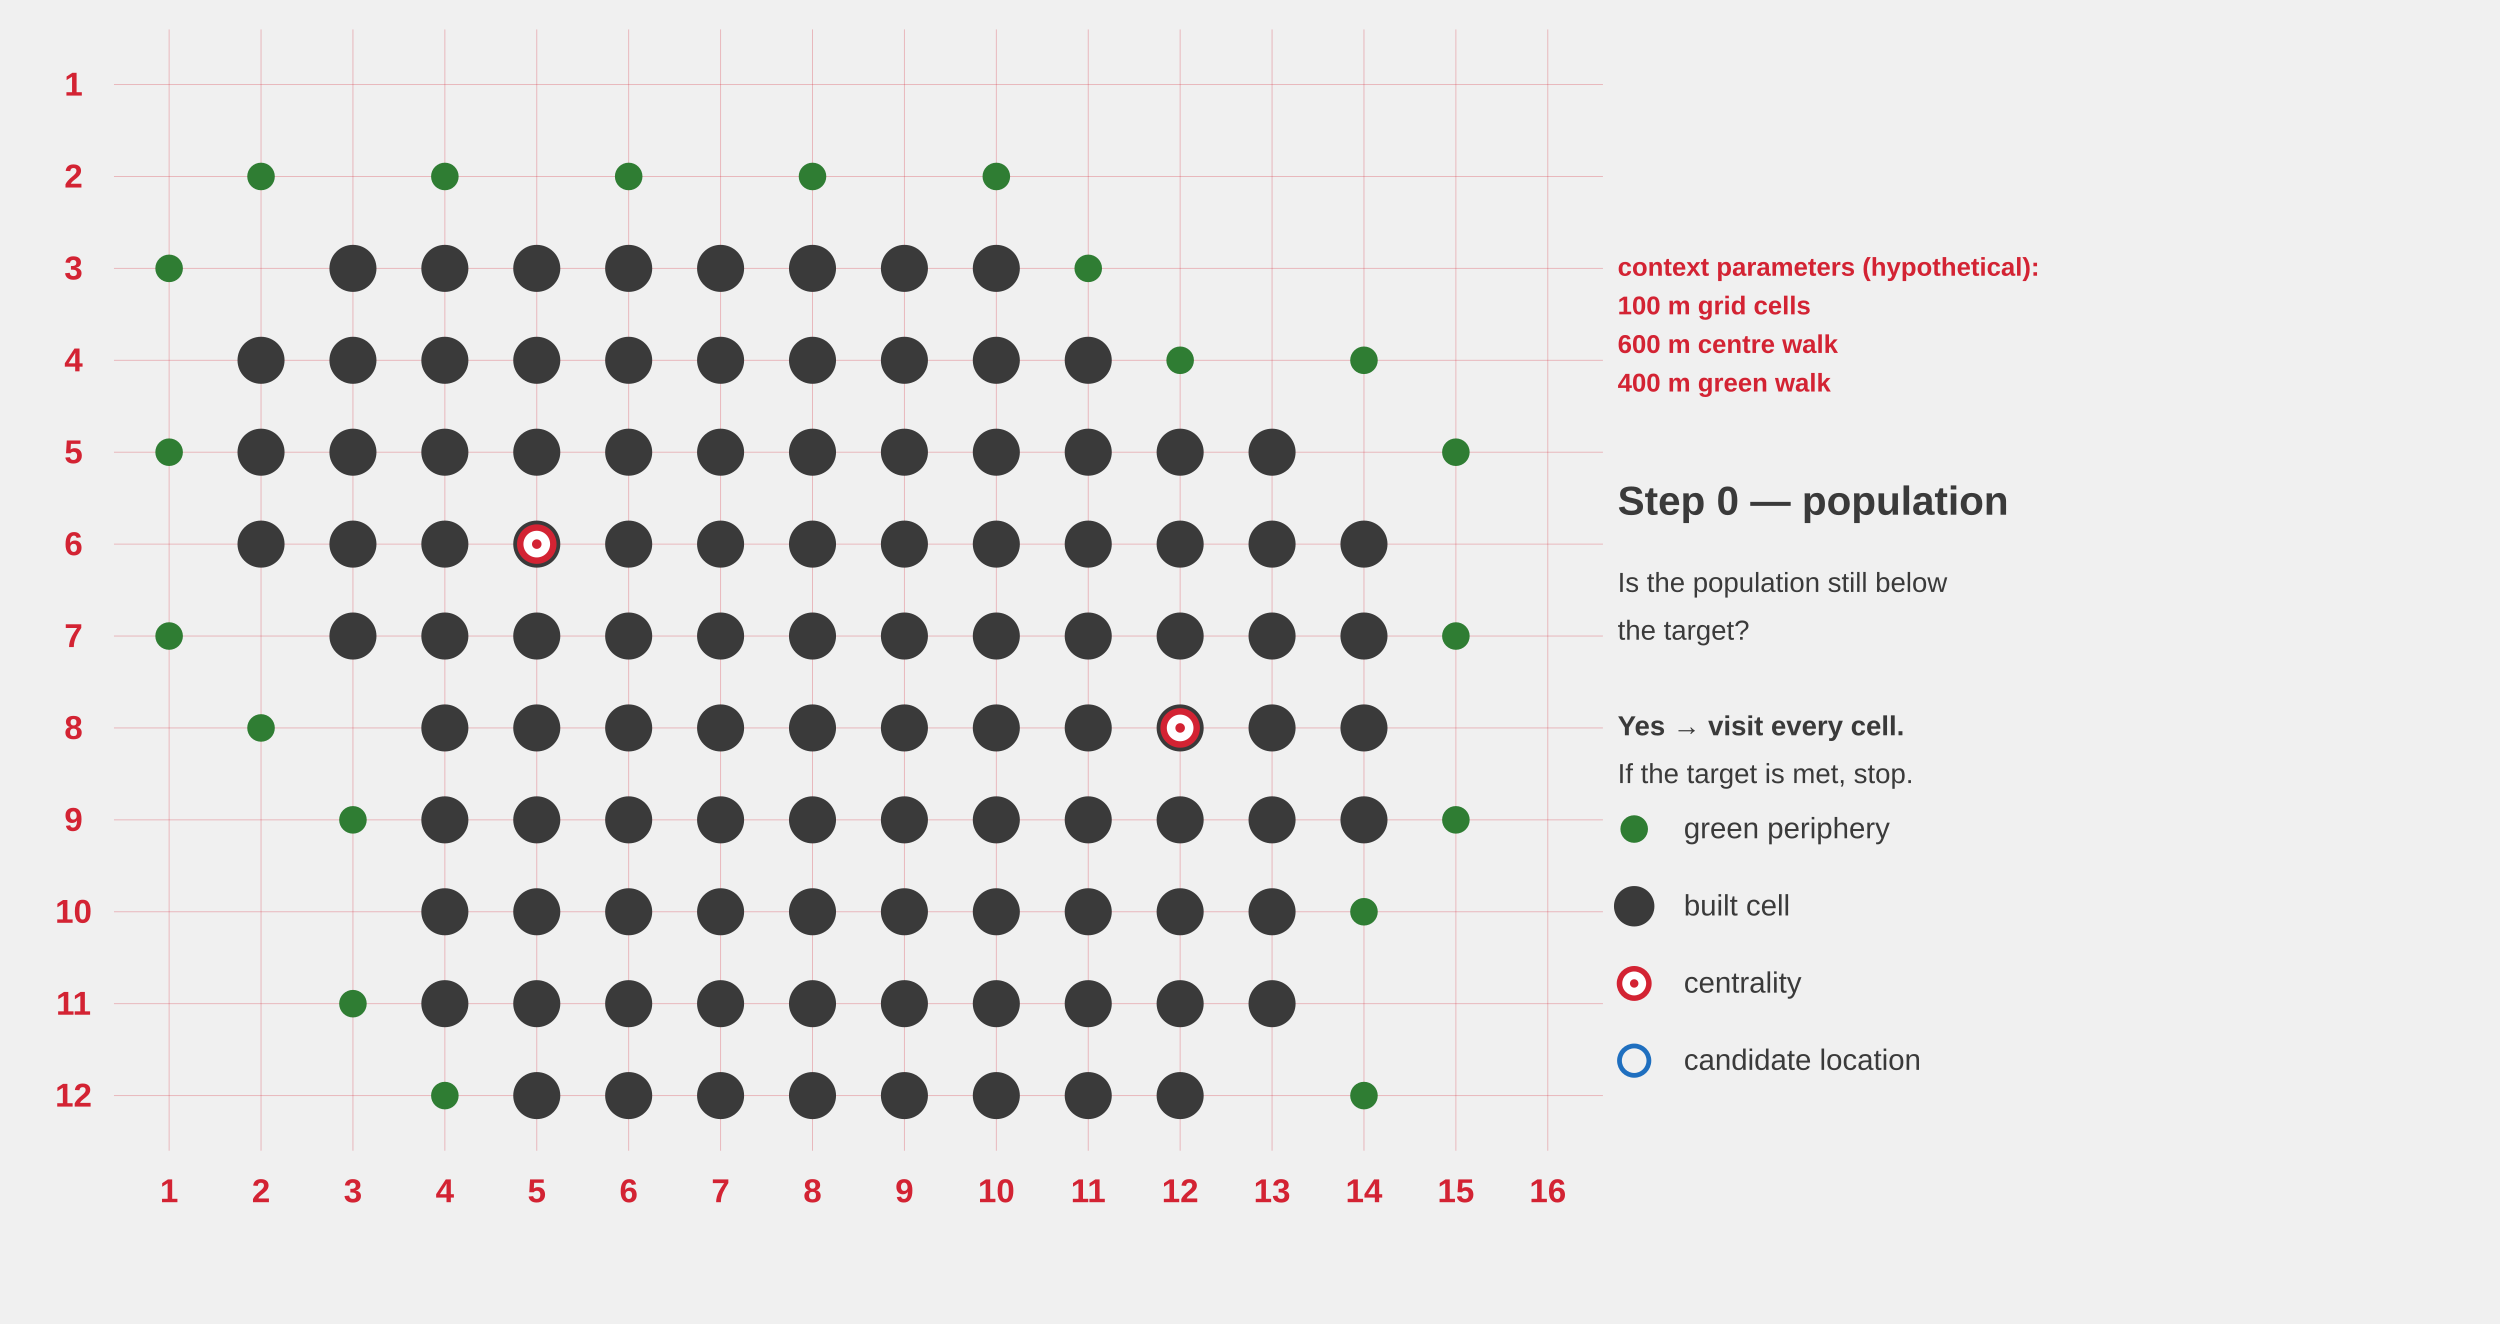
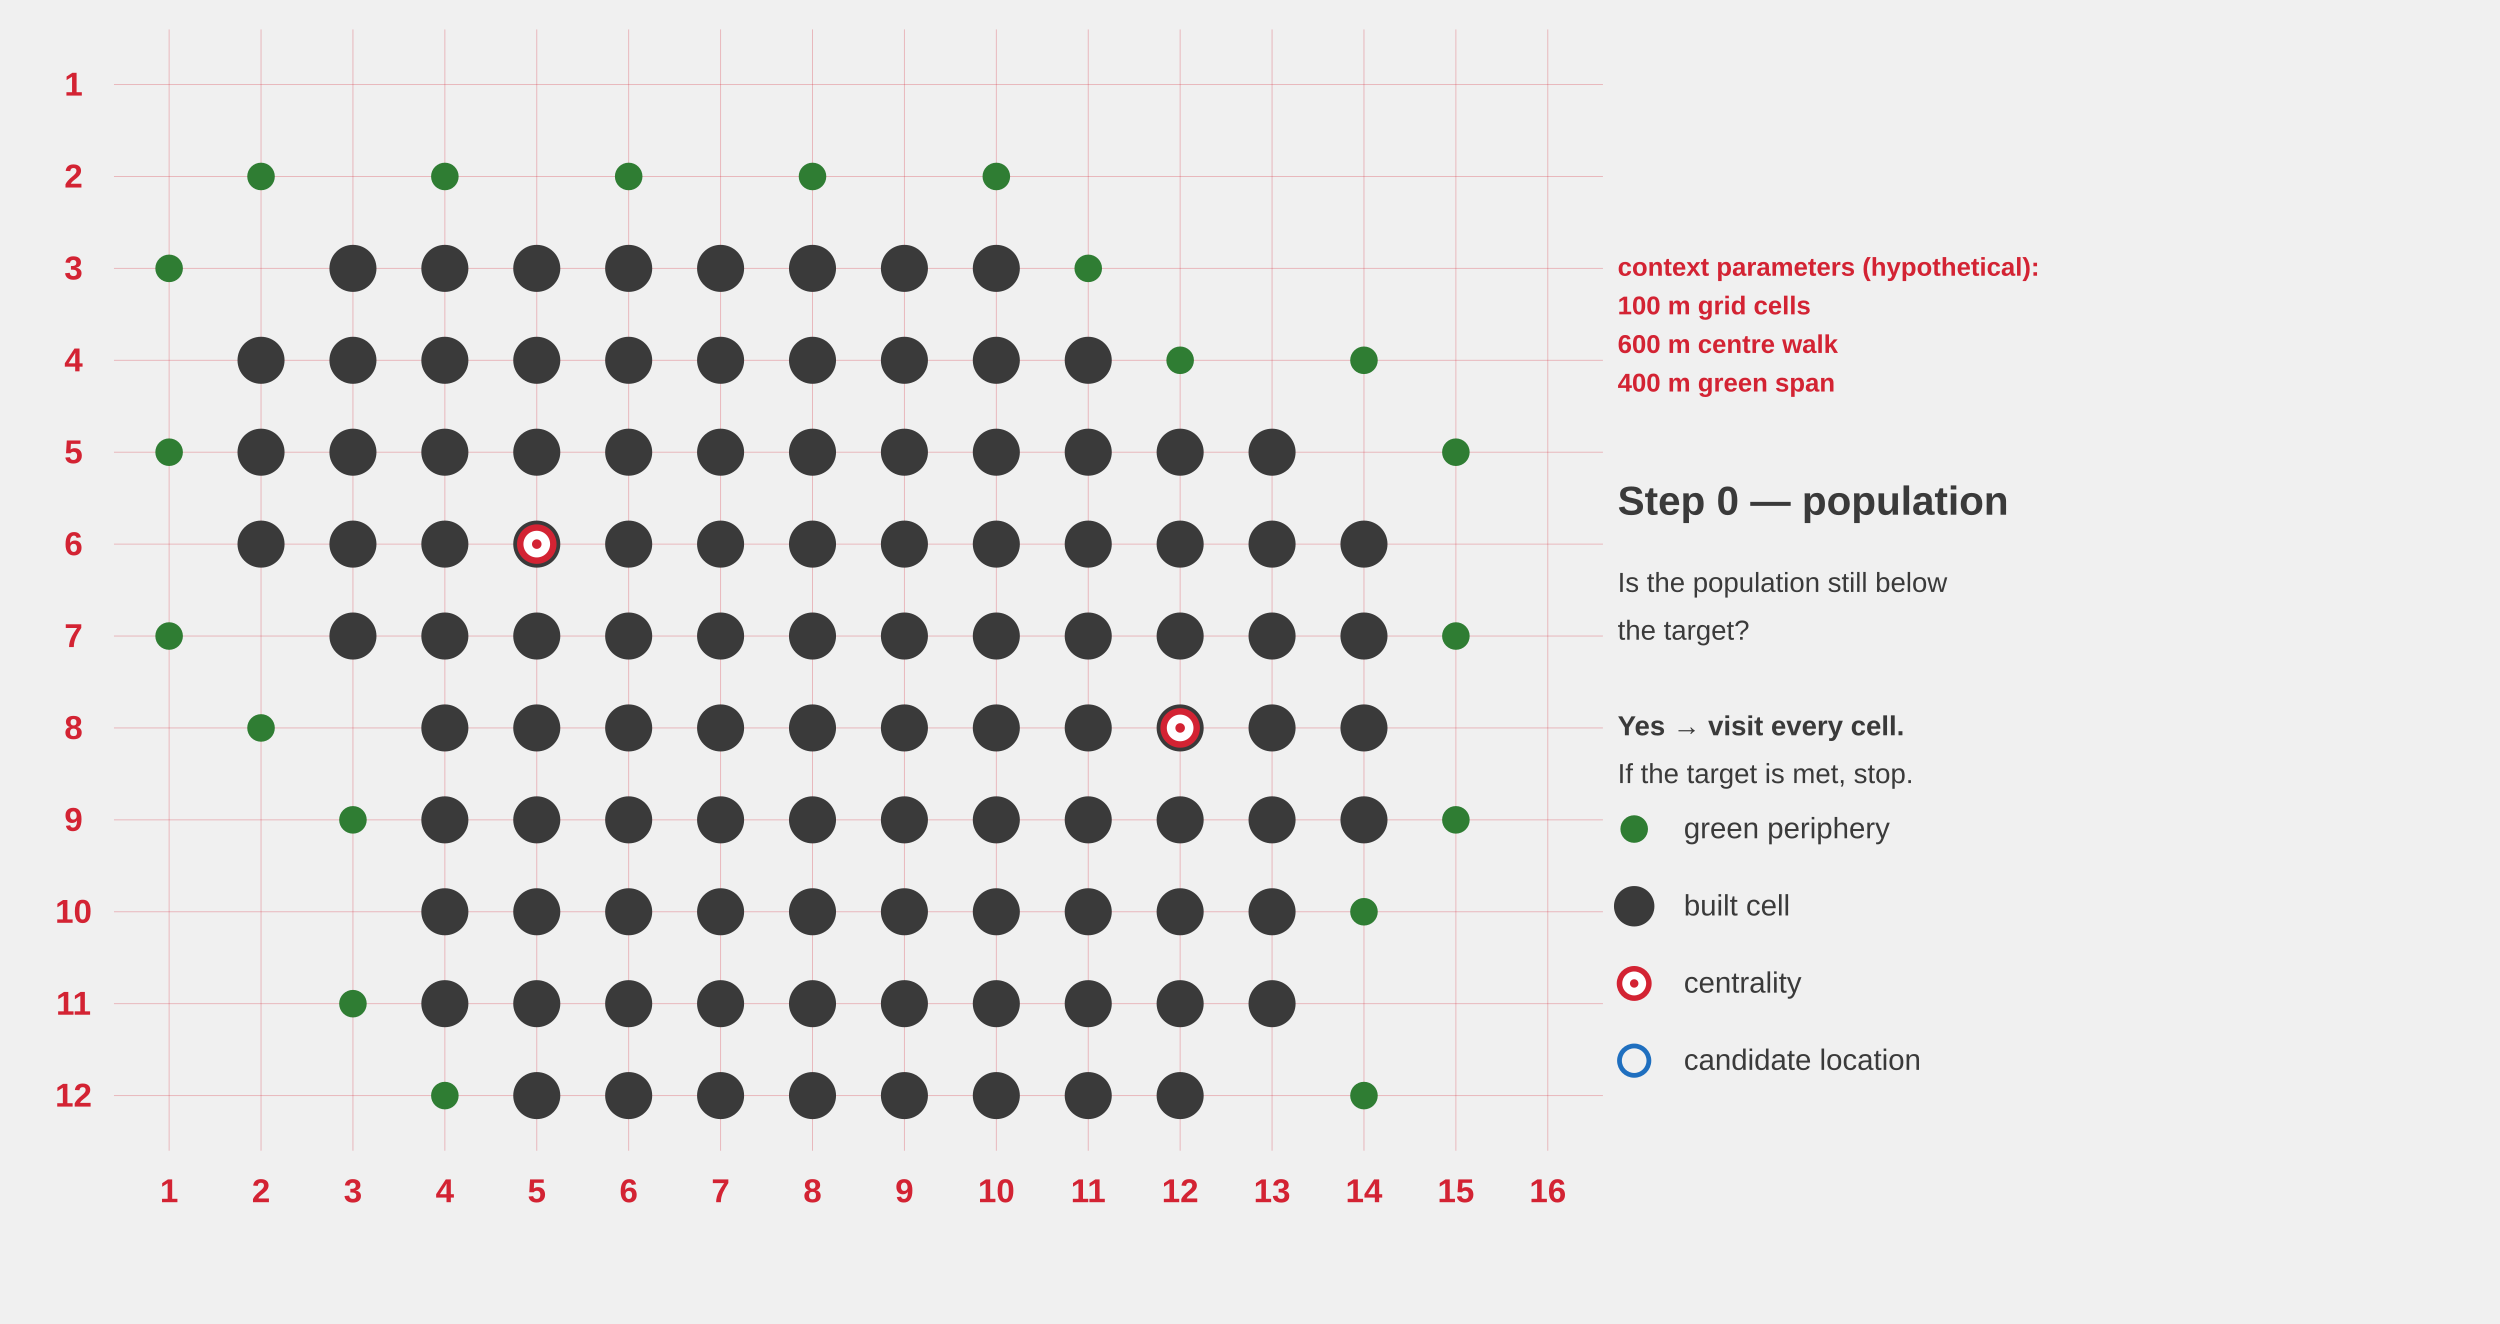
<svg xmlns="http://www.w3.org/2000/svg" viewBox="0 0 1360 720" font-family="Arial, sans-serif">
  <line x1="92.0" y1="16.0" x2="92.0" y2="626.0" stroke="#D32333" stroke-width="0.5" opacity="0.3" />
  <line x1="142.0" y1="16.0" x2="142.0" y2="626.0" stroke="#D32333" stroke-width="0.5" opacity="0.3" />
  <line x1="192.0" y1="16.0" x2="192.0" y2="626.0" stroke="#D32333" stroke-width="0.5" opacity="0.3" />
  <line x1="242.0" y1="16.0" x2="242.0" y2="626.0" stroke="#D32333" stroke-width="0.5" opacity="0.3" />
  <line x1="292.0" y1="16.0" x2="292.0" y2="626.0" stroke="#D32333" stroke-width="0.5" opacity="0.3" />
  <line x1="342.0" y1="16.0" x2="342.0" y2="626.0" stroke="#D32333" stroke-width="0.5" opacity="0.3" />
  <line x1="392.0" y1="16.0" x2="392.0" y2="626.0" stroke="#D32333" stroke-width="0.5" opacity="0.3" />
  <line x1="442.0" y1="16.0" x2="442.0" y2="626.0" stroke="#D32333" stroke-width="0.5" opacity="0.3" />
  <line x1="492.0" y1="16.0" x2="492.0" y2="626.0" stroke="#D32333" stroke-width="0.5" opacity="0.3" />
  <line x1="542.0" y1="16.0" x2="542.0" y2="626.0" stroke="#D32333" stroke-width="0.5" opacity="0.3" />
  <line x1="592.0" y1="16.0" x2="592.0" y2="626.0" stroke="#D32333" stroke-width="0.5" opacity="0.3" />
  <line x1="642.0" y1="16.0" x2="642.0" y2="626.0" stroke="#D32333" stroke-width="0.5" opacity="0.3" />
  <line x1="692.0" y1="16.0" x2="692.0" y2="626.0" stroke="#D32333" stroke-width="0.5" opacity="0.3" />
  <line x1="742.0" y1="16.0" x2="742.0" y2="626.0" stroke="#D32333" stroke-width="0.5" opacity="0.3" />
  <line x1="792.0" y1="16.0" x2="792.0" y2="626.0" stroke="#D32333" stroke-width="0.5" opacity="0.3" />
  <line x1="842.0" y1="16.0" x2="842.0" y2="626.0" stroke="#D32333" stroke-width="0.5" opacity="0.3" />
  <line x1="62.0" y1="46.0" x2="872.0" y2="46.0" stroke="#D32333" stroke-width="0.5" opacity="0.3" />
  <line x1="62.0" y1="96.0" x2="872.0" y2="96.0" stroke="#D32333" stroke-width="0.5" opacity="0.3" />
  <line x1="62.0" y1="146.0" x2="872.0" y2="146.0" stroke="#D32333" stroke-width="0.5" opacity="0.3" />
  <line x1="62.0" y1="196.0" x2="872.0" y2="196.0" stroke="#D32333" stroke-width="0.5" opacity="0.3" />
  <line x1="62.0" y1="246.0" x2="872.0" y2="246.0" stroke="#D32333" stroke-width="0.5" opacity="0.3" />
  <line x1="62.0" y1="296.0" x2="872.0" y2="296.0" stroke="#D32333" stroke-width="0.5" opacity="0.3" />
  <line x1="62.0" y1="346.0" x2="872.0" y2="346.0" stroke="#D32333" stroke-width="0.5" opacity="0.3" />
  <line x1="62.0" y1="396.0" x2="872.0" y2="396.0" stroke="#D32333" stroke-width="0.5" opacity="0.3" />
  <line x1="62.0" y1="446.0" x2="872.0" y2="446.0" stroke="#D32333" stroke-width="0.5" opacity="0.3" />
  <line x1="62.0" y1="496.0" x2="872.0" y2="496.0" stroke="#D32333" stroke-width="0.5" opacity="0.3" />
  <line x1="62.0" y1="546.0" x2="872.0" y2="546.0" stroke="#D32333" stroke-width="0.5" opacity="0.3" />
  <line x1="62.0" y1="596.0" x2="872.0" y2="596.0" stroke="#D32333" stroke-width="0.5" opacity="0.3" />
  <text x="92.0" y="654.0" fill="#D32333" font-weight="800" font-size="18" text-anchor="middle">1</text>
  <text x="142.0" y="654.0" fill="#D32333" font-weight="800" font-size="18" text-anchor="middle">2</text>
  <text x="192.0" y="654.0" fill="#D32333" font-weight="800" font-size="18" text-anchor="middle">3</text>
  <text x="242.0" y="654.0" fill="#D32333" font-weight="800" font-size="18" text-anchor="middle">4</text>
  <text x="292.0" y="654.0" fill="#D32333" font-weight="800" font-size="18" text-anchor="middle">5</text>
  <text x="342.0" y="654.0" fill="#D32333" font-weight="800" font-size="18" text-anchor="middle">6</text>
  <text x="392.0" y="654.0" fill="#D32333" font-weight="800" font-size="18" text-anchor="middle">7</text>
  <text x="442.0" y="654.0" fill="#D32333" font-weight="800" font-size="18" text-anchor="middle">8</text>
  <text x="492.0" y="654.0" fill="#D32333" font-weight="800" font-size="18" text-anchor="middle">9</text>
  <text x="542.0" y="654.0" fill="#D32333" font-weight="800" font-size="18" text-anchor="middle">10</text>
  <text x="592.0" y="654.0" fill="#D32333" font-weight="800" font-size="18" text-anchor="middle">11</text>
  <text x="642.0" y="654.0" fill="#D32333" font-weight="800" font-size="18" text-anchor="middle">12</text>
  <text x="692.0" y="654.0" fill="#D32333" font-weight="800" font-size="18" text-anchor="middle">13</text>
  <text x="742.0" y="654.0" fill="#D32333" font-weight="800" font-size="18" text-anchor="middle">14</text>
  <text x="792.0" y="654.0" fill="#D32333" font-weight="800" font-size="18" text-anchor="middle">15</text>
  <text x="842.0" y="654.0" fill="#D32333" font-weight="800" font-size="18" text-anchor="middle">16</text>
  <text x="40.0" y="52.0" fill="#D32333" font-weight="800" font-size="18" text-anchor="middle">1</text>
  <text x="40.0" y="102.0" fill="#D32333" font-weight="800" font-size="18" text-anchor="middle">2</text>
  <text x="40.0" y="152.0" fill="#D32333" font-weight="800" font-size="18" text-anchor="middle">3</text>
  <text x="40.0" y="202.0" fill="#D32333" font-weight="800" font-size="18" text-anchor="middle">4</text>
  <text x="40.0" y="252.0" fill="#D32333" font-weight="800" font-size="18" text-anchor="middle">5</text>
  <text x="40.0" y="302.0" fill="#D32333" font-weight="800" font-size="18" text-anchor="middle">6</text>
  <text x="40.0" y="352.0" fill="#D32333" font-weight="800" font-size="18" text-anchor="middle">7</text>
  <text x="40.0" y="402.0" fill="#D32333" font-weight="800" font-size="18" text-anchor="middle">8</text>
  <text x="40.0" y="452.0" fill="#D32333" font-weight="800" font-size="18" text-anchor="middle">9</text>
  <text x="40.0" y="502.0" fill="#D32333" font-weight="800" font-size="18" text-anchor="middle">10</text>
  <text x="40.0" y="552.0" fill="#D32333" font-weight="800" font-size="18" text-anchor="middle">11</text>
  <text x="40.0" y="602.0" fill="#D32333" font-weight="800" font-size="18" text-anchor="middle">12</text>
  <circle cx="142.0" cy="96.0" r="7.5" fill="#2f7d33" />
  <circle cx="242.0" cy="96.0" r="7.5" fill="#2f7d33" />
  <circle cx="342.0" cy="96.0" r="7.5" fill="#2f7d33" />
  <circle cx="442.0" cy="96.0" r="7.5" fill="#2f7d33" />
  <circle cx="542.0" cy="96.0" r="7.5" fill="#2f7d33" />
  <circle cx="92.0" cy="146.0" r="7.5" fill="#2f7d33" />
  <circle cx="192.0" cy="146.0" r="12.8" fill="#3a3a3a" />
  <circle cx="242.0" cy="146.0" r="12.8" fill="#3a3a3a" />
  <circle cx="292.0" cy="146.0" r="12.8" fill="#3a3a3a" />
  <circle cx="342.0" cy="146.0" r="12.8" fill="#3a3a3a" />
  <circle cx="392.0" cy="146.0" r="12.8" fill="#3a3a3a" />
  <circle cx="442.0" cy="146.0" r="12.8" fill="#3a3a3a" />
  <circle cx="492.0" cy="146.0" r="12.8" fill="#3a3a3a" />
  <circle cx="542.0" cy="146.0" r="12.8" fill="#3a3a3a" />
  <circle cx="592.0" cy="146.0" r="7.5" fill="#2f7d33" />
  <circle cx="142.0" cy="196.0" r="12.8" fill="#3a3a3a" />
  <circle cx="192.0" cy="196.0" r="12.8" fill="#3a3a3a" />
  <circle cx="242.0" cy="196.0" r="12.8" fill="#3a3a3a" />
  <circle cx="292.0" cy="196.0" r="12.8" fill="#3a3a3a" />
  <circle cx="342.0" cy="196.0" r="12.8" fill="#3a3a3a" />
  <circle cx="392.0" cy="196.0" r="12.8" fill="#3a3a3a" />
  <circle cx="442.0" cy="196.0" r="12.8" fill="#3a3a3a" />
  <circle cx="492.0" cy="196.0" r="12.8" fill="#3a3a3a" />
  <circle cx="542.0" cy="196.0" r="12.8" fill="#3a3a3a" />
  <circle cx="592.0" cy="196.0" r="12.8" fill="#3a3a3a" />
  <circle cx="642.0" cy="196.0" r="7.5" fill="#2f7d33" />
  <circle cx="742.0" cy="196.0" r="7.5" fill="#2f7d33" />
  <circle cx="92.0" cy="246.0" r="7.5" fill="#2f7d33" />
  <circle cx="142.0" cy="246.0" r="12.8" fill="#3a3a3a" />
  <circle cx="192.0" cy="246.0" r="12.8" fill="#3a3a3a" />
  <circle cx="242.0" cy="246.0" r="12.8" fill="#3a3a3a" />
  <circle cx="292.0" cy="246.0" r="12.8" fill="#3a3a3a" />
  <circle cx="342.0" cy="246.0" r="12.8" fill="#3a3a3a" />
  <circle cx="392.0" cy="246.0" r="12.8" fill="#3a3a3a" />
  <circle cx="442.0" cy="246.0" r="12.8" fill="#3a3a3a" />
  <circle cx="492.0" cy="246.0" r="12.8" fill="#3a3a3a" />
  <circle cx="542.0" cy="246.0" r="12.8" fill="#3a3a3a" />
  <circle cx="592.0" cy="246.0" r="12.8" fill="#3a3a3a" />
  <circle cx="642.0" cy="246.0" r="12.8" fill="#3a3a3a" />
  <circle cx="692.0" cy="246.0" r="12.8" fill="#3a3a3a" />
  <circle cx="792.0" cy="246.0" r="7.5" fill="#2f7d33" />
  <circle cx="142.0" cy="296.0" r="12.8" fill="#3a3a3a" />
  <circle cx="192.0" cy="296.0" r="12.8" fill="#3a3a3a" />
  <circle cx="242.0" cy="296.0" r="12.8" fill="#3a3a3a" />
  <circle cx="292.0" cy="296.0" r="12.8" fill="#3a3a3a" />
  <circle cx="342.0" cy="296.0" r="12.8" fill="#3a3a3a" />
  <circle cx="392.0" cy="296.0" r="12.8" fill="#3a3a3a" />
  <circle cx="442.0" cy="296.0" r="12.8" fill="#3a3a3a" />
  <circle cx="492.0" cy="296.0" r="12.8" fill="#3a3a3a" />
  <circle cx="542.0" cy="296.0" r="12.8" fill="#3a3a3a" />
  <circle cx="592.0" cy="296.0" r="12.8" fill="#3a3a3a" />
  <circle cx="642.0" cy="296.0" r="12.8" fill="#3a3a3a" />
  <circle cx="692.0" cy="296.0" r="12.8" fill="#3a3a3a" />
  <circle cx="742.0" cy="296.0" r="12.8" fill="#3a3a3a" />
  <circle cx="92.0" cy="346.0" r="7.5" fill="#2f7d33" />
  <circle cx="192.0" cy="346.0" r="12.8" fill="#3a3a3a" />
  <circle cx="242.0" cy="346.0" r="12.8" fill="#3a3a3a" />
  <circle cx="292.0" cy="346.0" r="12.8" fill="#3a3a3a" />
  <circle cx="342.0" cy="346.0" r="12.8" fill="#3a3a3a" />
  <circle cx="392.0" cy="346.0" r="12.8" fill="#3a3a3a" />
  <circle cx="442.0" cy="346.0" r="12.8" fill="#3a3a3a" />
  <circle cx="492.0" cy="346.0" r="12.8" fill="#3a3a3a" />
  <circle cx="542.0" cy="346.0" r="12.8" fill="#3a3a3a" />
  <circle cx="592.0" cy="346.0" r="12.8" fill="#3a3a3a" />
  <circle cx="642.0" cy="346.0" r="12.8" fill="#3a3a3a" />
  <circle cx="692.0" cy="346.0" r="12.8" fill="#3a3a3a" />
  <circle cx="742.0" cy="346.0" r="12.8" fill="#3a3a3a" />
  <circle cx="792.0" cy="346.0" r="7.5" fill="#2f7d33" />
  <circle cx="142.0" cy="396.0" r="7.5" fill="#2f7d33" />
  <circle cx="242.0" cy="396.0" r="12.8" fill="#3a3a3a" />
  <circle cx="292.0" cy="396.0" r="12.8" fill="#3a3a3a" />
  <circle cx="342.0" cy="396.0" r="12.8" fill="#3a3a3a" />
  <circle cx="392.0" cy="396.0" r="12.8" fill="#3a3a3a" />
  <circle cx="442.0" cy="396.0" r="12.8" fill="#3a3a3a" />
  <circle cx="492.0" cy="396.0" r="12.8" fill="#3a3a3a" />
  <circle cx="542.0" cy="396.0" r="12.8" fill="#3a3a3a" />
  <circle cx="592.0" cy="396.0" r="12.8" fill="#3a3a3a" />
  <circle cx="642.0" cy="396.0" r="12.8" fill="#3a3a3a" />
  <circle cx="692.0" cy="396.0" r="12.8" fill="#3a3a3a" />
  <circle cx="742.0" cy="396.0" r="12.8" fill="#3a3a3a" />
  <circle cx="192.0" cy="446.0" r="7.5" fill="#2f7d33" />
  <circle cx="242.0" cy="446.0" r="12.8" fill="#3a3a3a" />
  <circle cx="292.0" cy="446.0" r="12.8" fill="#3a3a3a" />
  <circle cx="342.0" cy="446.0" r="12.8" fill="#3a3a3a" />
  <circle cx="392.0" cy="446.0" r="12.8" fill="#3a3a3a" />
  <circle cx="442.0" cy="446.0" r="12.8" fill="#3a3a3a" />
  <circle cx="492.0" cy="446.0" r="12.8" fill="#3a3a3a" />
  <circle cx="542.0" cy="446.0" r="12.8" fill="#3a3a3a" />
  <circle cx="592.0" cy="446.0" r="12.8" fill="#3a3a3a" />
  <circle cx="642.0" cy="446.0" r="12.8" fill="#3a3a3a" />
  <circle cx="692.0" cy="446.0" r="12.8" fill="#3a3a3a" />
  <circle cx="742.0" cy="446.0" r="12.8" fill="#3a3a3a" />
  <circle cx="792.0" cy="446.0" r="7.5" fill="#2f7d33" />
  <circle cx="242.0" cy="496.0" r="12.8" fill="#3a3a3a" />
  <circle cx="292.0" cy="496.0" r="12.8" fill="#3a3a3a" />
  <circle cx="342.0" cy="496.0" r="12.8" fill="#3a3a3a" />
  <circle cx="392.0" cy="496.0" r="12.8" fill="#3a3a3a" />
  <circle cx="442.0" cy="496.0" r="12.8" fill="#3a3a3a" />
  <circle cx="492.0" cy="496.0" r="12.8" fill="#3a3a3a" />
  <circle cx="542.0" cy="496.0" r="12.8" fill="#3a3a3a" />
  <circle cx="592.0" cy="496.0" r="12.8" fill="#3a3a3a" />
  <circle cx="642.0" cy="496.0" r="12.8" fill="#3a3a3a" />
  <circle cx="692.0" cy="496.0" r="12.8" fill="#3a3a3a" />
  <circle cx="742.0" cy="496.0" r="7.5" fill="#2f7d33" />
  <circle cx="192.0" cy="546.0" r="7.5" fill="#2f7d33" />
  <circle cx="242.0" cy="546.0" r="12.8" fill="#3a3a3a" />
  <circle cx="292.0" cy="546.0" r="12.8" fill="#3a3a3a" />
  <circle cx="342.0" cy="546.0" r="12.8" fill="#3a3a3a" />
  <circle cx="392.0" cy="546.0" r="12.8" fill="#3a3a3a" />
  <circle cx="442.0" cy="546.0" r="12.8" fill="#3a3a3a" />
  <circle cx="492.0" cy="546.0" r="12.8" fill="#3a3a3a" />
  <circle cx="542.0" cy="546.0" r="12.8" fill="#3a3a3a" />
  <circle cx="592.0" cy="546.0" r="12.8" fill="#3a3a3a" />
  <circle cx="642.0" cy="546.0" r="12.8" fill="#3a3a3a" />
  <circle cx="692.0" cy="546.0" r="12.8" fill="#3a3a3a" />
  <circle cx="242.0" cy="596.0" r="7.5" fill="#2f7d33" />
  <circle cx="292.0" cy="596.0" r="12.8" fill="#3a3a3a" />
  <circle cx="342.0" cy="596.0" r="12.8" fill="#3a3a3a" />
  <circle cx="392.0" cy="596.0" r="12.8" fill="#3a3a3a" />
  <circle cx="442.0" cy="596.0" r="12.8" fill="#3a3a3a" />
  <circle cx="492.0" cy="596.0" r="12.8" fill="#3a3a3a" />
  <circle cx="542.0" cy="596.0" r="12.8" fill="#3a3a3a" />
  <circle cx="592.0" cy="596.0" r="12.8" fill="#3a3a3a" />
  <circle cx="642.0" cy="596.0" r="12.8" fill="#3a3a3a" />
  <circle cx="742.0" cy="596.0" r="7.5" fill="#2f7d33" />
  <circle cx="292.0" cy="296.0" r="9" fill="white" stroke="#D32333" stroke-width="3.5" />
  <circle cx="292.0" cy="296.0" r="2.6" fill="#D32333" />
  <circle cx="642.0" cy="396.0" r="9" fill="white" stroke="#D32333" stroke-width="3.5" />
  <circle cx="642.0" cy="396.0" r="2.6" fill="#D32333" />
  <text x="880" y="150" fill="#D32333" font-weight="700" font-size="14">context parameters (hypothetical):</text>
  <text x="880" y="171" fill="#D32333" font-weight="700" font-size="14">100 m grid cells</text>
  <text x="880" y="192" fill="#D32333" font-weight="700" font-size="14">600 m centre walk</text>
-   <text x="880" y="213" fill="#D32333" font-weight="700" font-size="14">400 m green walk</text>
+   <text x="880" y="213" fill="#D32333" font-weight="700" font-size="14">400 m green span</text>
  <text x="880" y="280" fill="#3a3a3a" font-weight="700" font-size="22">Step 0 — population</text>
  <text x="880" y="322" fill="#3a3a3a" font-weight="400" font-size="15">Is the population still below</text>
  <text x="880" y="348" fill="#3a3a3a" font-weight="400" font-size="15">the target?</text>
  <text x="880" y="400" fill="#3a3a3a" font-weight="700" font-size="15">Yes → visit every cell.</text>
  <text x="880" y="426" fill="#3a3a3a" font-weight="400" font-size="15">If the target is met, stop.</text>
  <circle cx="889" cy="451" r="7.5" fill="#2f7d33" />
  <text x="916" y="456" fill="#3a3a3a" font-size="16">green periphery</text>
  <circle cx="889" cy="493" r="11" fill="#3a3a3a" />
  <text x="916" y="498" fill="#3a3a3a" font-size="16">built cell</text>
  <circle cx="889" cy="535" r="8" fill="white" stroke="#D32333" stroke-width="3" />
  <circle cx="889" cy="535" r="2.3" fill="#D32333" />
  <text x="916" y="540" fill="#3a3a3a" font-size="16">centrality</text>
  <circle cx="889" cy="577" r="8" fill="none" stroke="#1f6fbf" stroke-width="2.6" />
  <text x="916" y="582" fill="#3a3a3a" font-size="16">candidate location</text>
</svg>
